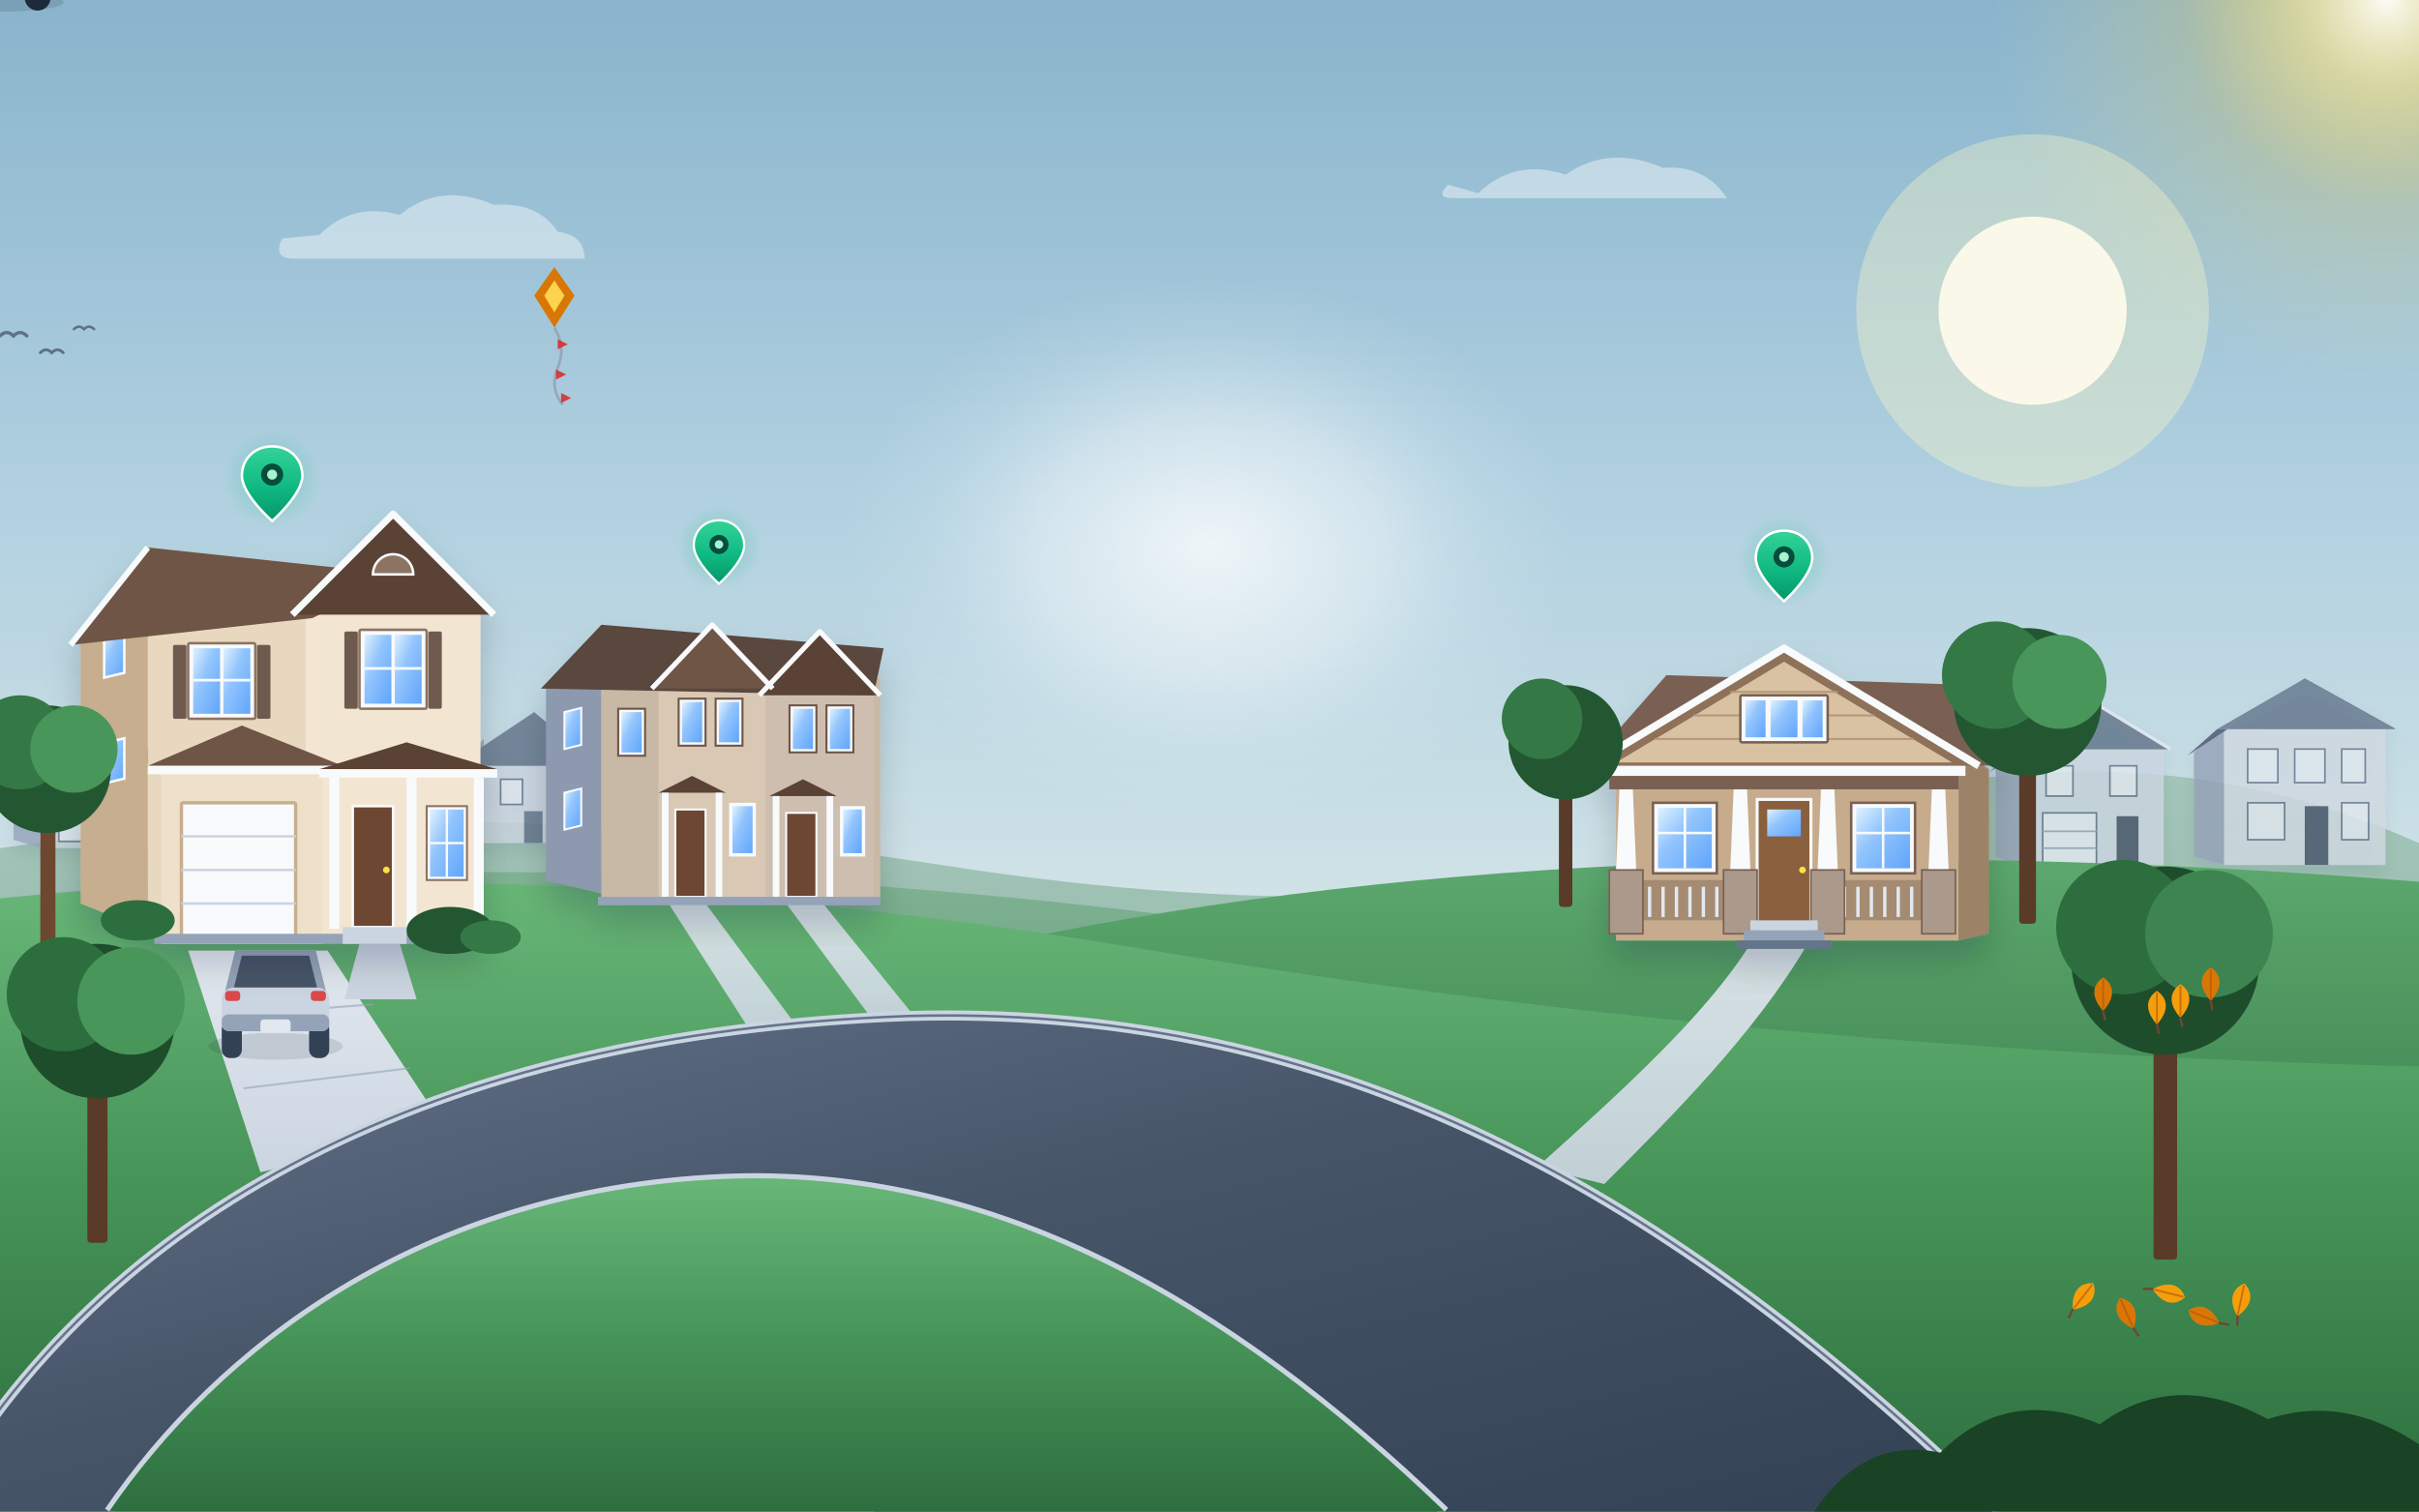
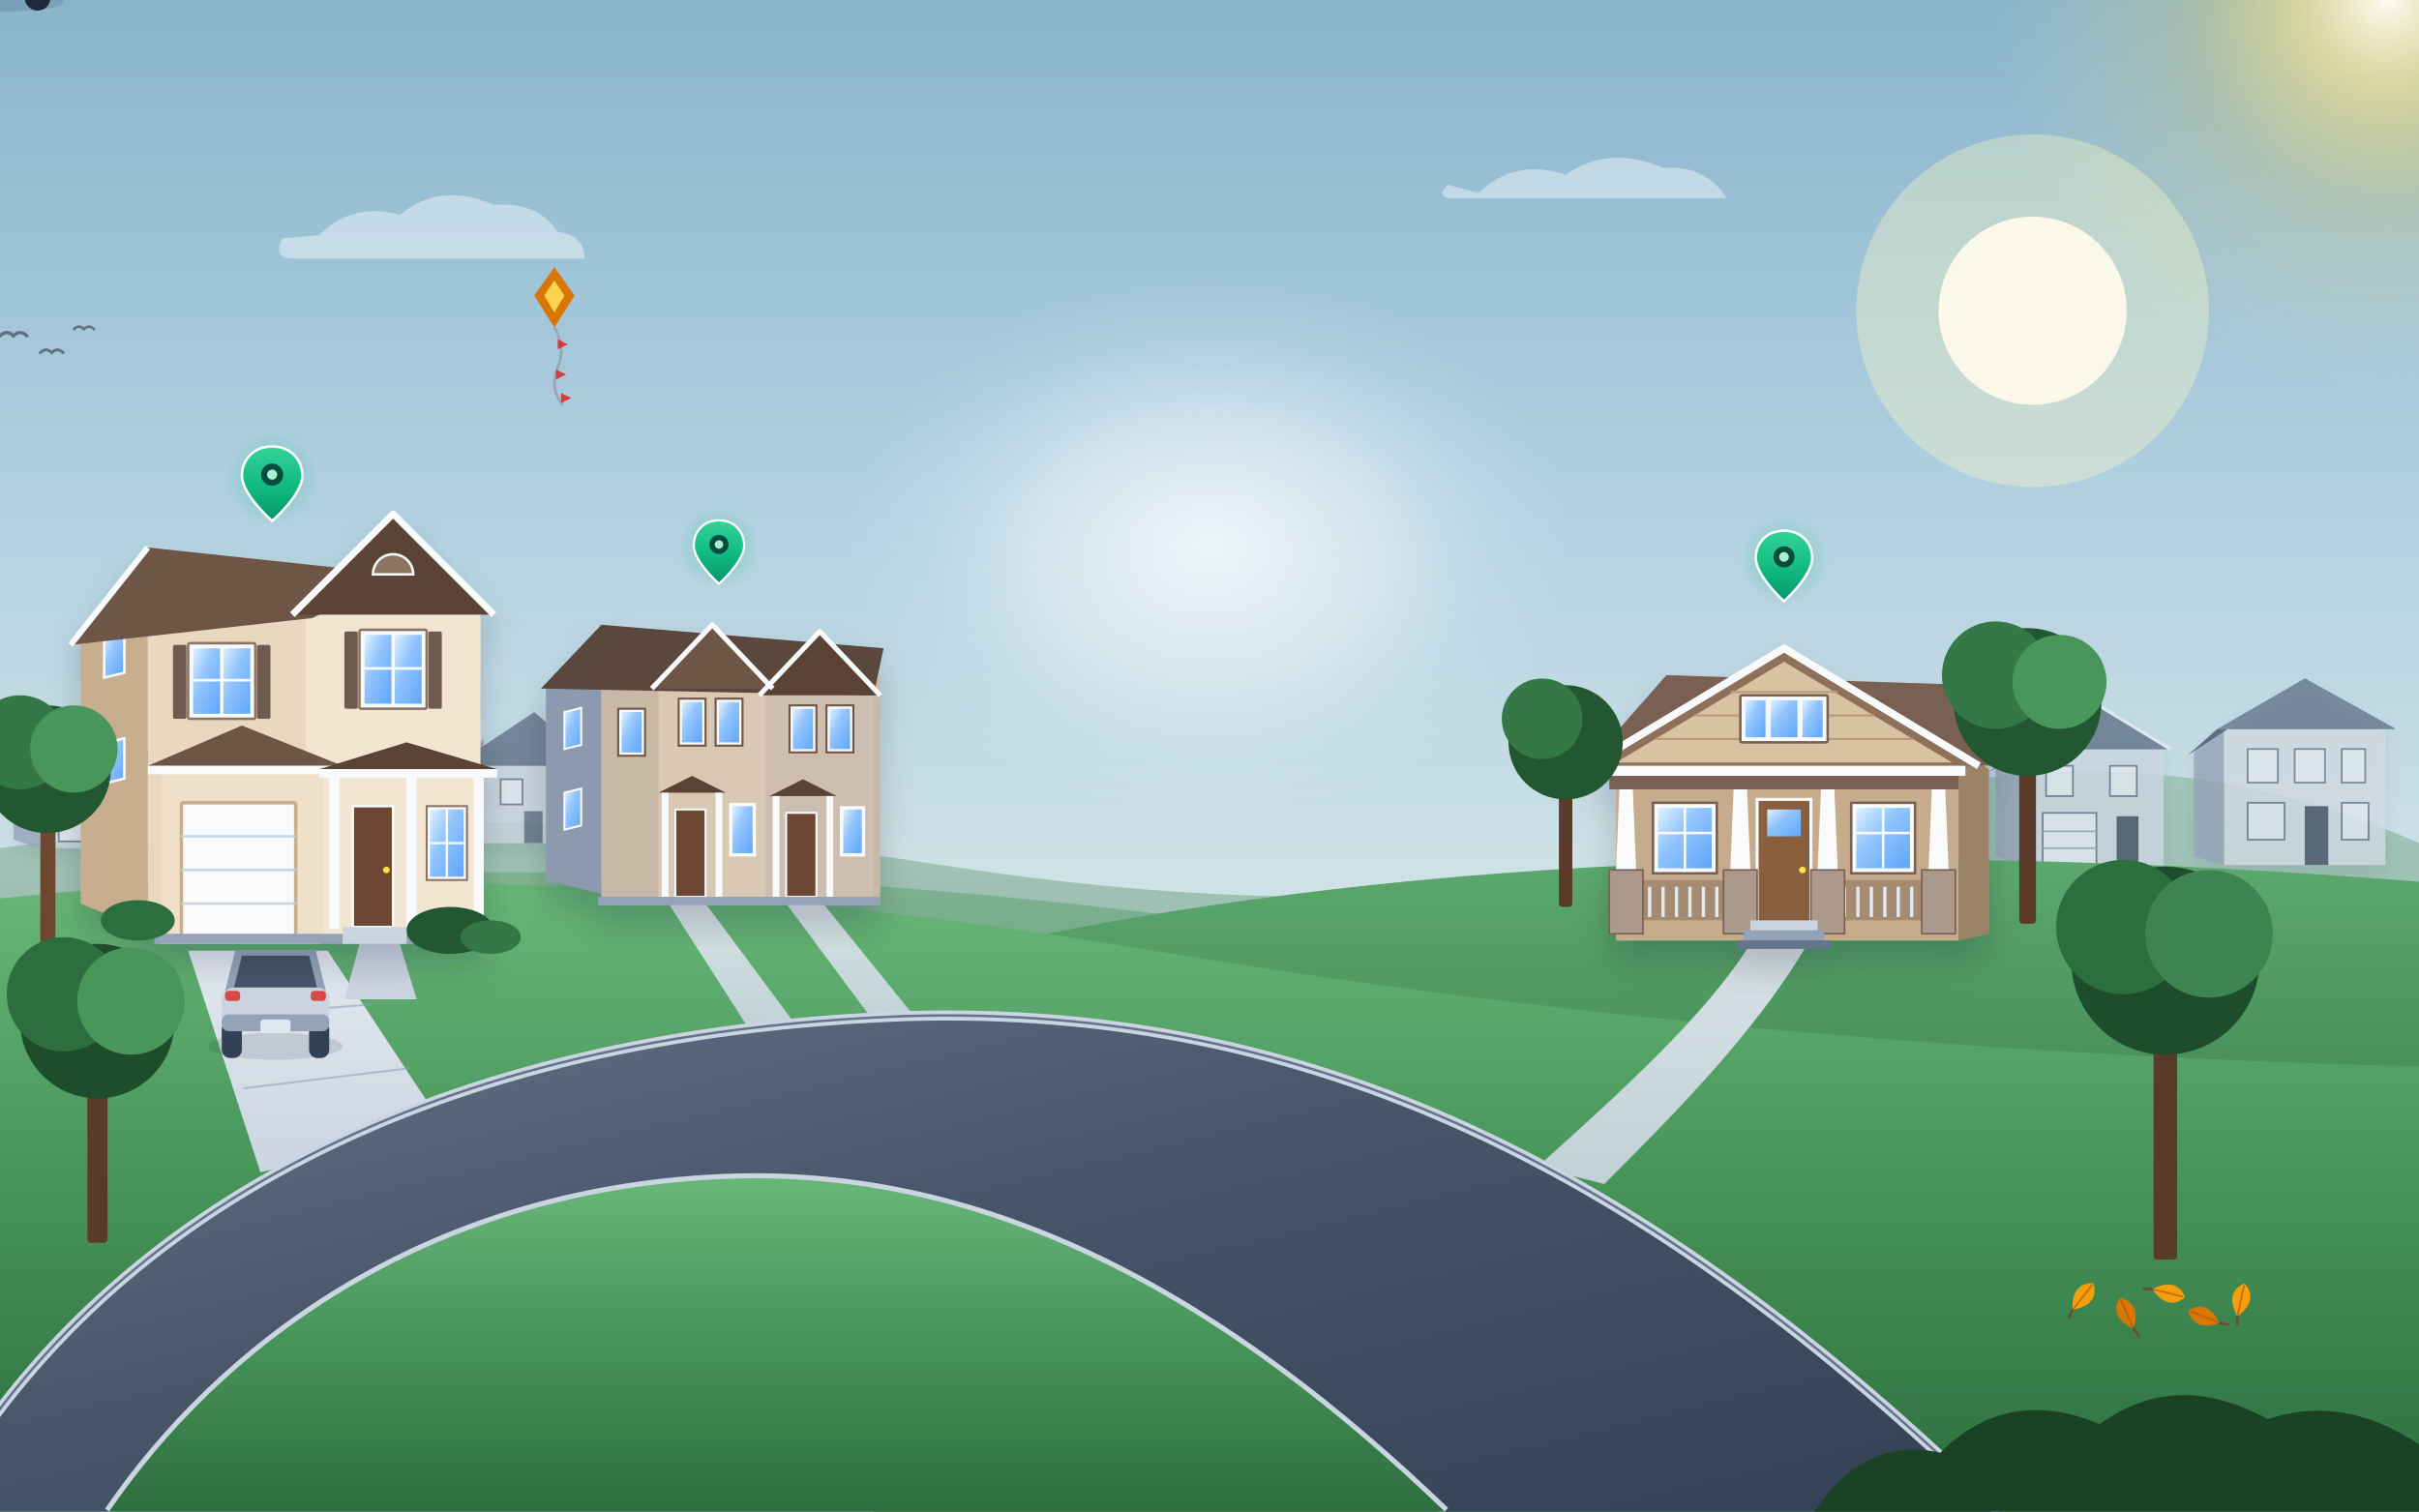
<svg xmlns="http://www.w3.org/2000/svg" id="proptallySceneSvg" viewBox="0 0 1440 900" width="100%" height="100%" preserveAspectRatio="xMidYMid slice" style="display:block;">
  <style>
    @keyframes ptCloudDrift { from { transform: translateX(-14px); } to { transform: translateX(14px); } }
    .cloud-drift-slow { animation: ptCloudDrift 46s ease-in-out infinite alternate; }

    @keyframes ptPinPulse { 0%, 100% { opacity: 1; } 50% { opacity: 0.68; } }
    .pin-anim-1 { animation: ptPinPulse 4.6s ease-in-out infinite; }
    .pin-anim-2 { animation: ptPinPulse 4.6s ease-in-out infinite 0.6s; }
    .pin-anim-3 { animation: ptPinPulse 4.6s ease-in-out infinite 1.2s; }

    /* The sun's bloom breathes very slowly; opacity only, because scaling a
       circle would move it away from its own centre. */
    @keyframes ptSunBreathe { 0%, 100% { opacity: 0.86; } 50% { opacity: 1; } }
    .sun-breathe { animation: ptSunBreathe 26s ease-in-out infinite; }

    /* A kite drifting and turning on the thermals. Origin pinned to its own centre:
       the kite sits inside a placement wrapper, so the default transform-origin
       would spin it around the viewBox corner instead. */
    @keyframes ptKite {
      0%, 100% { transform: translate(0, 0) rotate(-7deg); }
      30%      { transform: translate(16px, -12px) rotate(5deg); }
      60%      { transform: translate(-10px, -21px) rotate(-4deg); }
      80%      { transform: translate(-16px, -6px) rotate(6deg); }
    }
    .kite { animation: ptKite 27s ease-in-out infinite; transform-box: fill-box; transform-origin: 50% 50%; }

    /* Birds cross the whole sky once a minute and a half; no flapping, since at
       this size the silhouette is what reads. */
    @keyframes ptBirds { from { transform: translate(-90px, 0); } to { transform: translate(1560px, -20px); } }
    .bird-flock { animation: ptBirds 96s linear infinite; }

    /* Traffic on the road, in the near lane. Sampled from the asphalt's own outer
       kerb plus the lane offset, because eyeballed values drift off the road at the
       flanks where the curve is steepest. The 0% and 8% pair is a held pause at the
       left so pass-bys land minutes apart, not on a metronome. */
    @keyframes ptDrive {
      0%    { transform: translate(-60px, 1006px) rotate(-24deg); }
      8%    { transform: translate(-60px, 1006px) rotate(-24deg); }
      16%   { transform: translate(96px, 820px) rotate(-24deg); }
      28%   { transform: translate(252px, 729px) rotate(-20deg); }
      40%   { transform: translate(408px, 685px) rotate(-13deg); }
      52%   { transform: translate(564px, 672px) rotate(-2deg); }
      64%   { transform: translate(720px, 689px) rotate(6deg); }
      76%   { transform: translate(876px, 743px) rotate(15deg); }
      88%   { transform: translate(1032px, 837px) rotate(22deg); }
      100%  { transform: translate(1188px, 966px) rotate(26deg); }
    }
    .road-car { animation: ptDrive 50s linear infinite; }

-     /* One tree lets go of its leaves. Each leaf is its own element with its own
-        delay, so they come down one at a time; each stays where it lands for the
-        tail of its cycle, so the grass underneath gathers a pile and the wind
-        clears it again. Origin at each leaf's own centre, so the spin reads as
-        tumbling rather than as a swing around the viewBox corner. */
-     @keyframes ptLeafFall {
-       0%   { transform: translate(0px, 0px) rotate(-10deg); opacity: 0; }
-       3%   { transform: translate(-3px, 14px) rotate(14deg); opacity: 1; }
-       15%  { transform: translate(7px, 54px) rotate(104deg); opacity: 1; }
-       29%  { transform: translate(-8px, 96px) rotate(206deg); opacity: 1; }
-       45%  { transform: translate(6px, 140px) rotate(310deg); opacity: 1; }
-       58%  { transform: translate(-1px, 168px) rotate(392deg); opacity: 1; }
-       92%  { transform: translate(-1px, 168px) rotate(398deg); opacity: 1; }
-       100% { transform: translate(-1px, 168px) rotate(398deg); opacity: 0; }
-     }
-     .leaf { animation: ptLeafFall 46s linear infinite backwards; transform-box: fill-box; transform-origin: 50% 50%; }
- 
    /* CSS transforms on SVG elements default to rotating about the middle of the
       viewBox, which would slide these off their keyframes. Anchor them to the
       user-space origin so the translate values mean what they say. Safe for the
       road car because it is not inside a translated wrapper. */
    .bird-flock, .road-car { transform-box: view-box; transform-origin: 0 0; }

    @media (prefers-reduced-motion: reduce) {
      .cloud-drift-slow, .pin-anim-1, .pin-anim-2, .pin-anim-3,
      .sun-breathe, .kite, .bird-flock, .road-car { animation: none; }
-       /* The leaves stop rather than hang: the pile gathered on the grass is the
-          state that still says "autumn" without anything moving. */
-       .leaf { display: none; }
    }
  </style>
  <defs>
    <linearGradient id="skyGradient" x1="0%" y1="0%" x2="0%" y2="100%">
      <stop offset="0%" stop-color="#89B4CC" />
      <stop offset="32%" stop-color="#B0D0E0" />
      <stop offset="65%" stop-color="#D6E6E8" />
      <stop offset="100%" stop-color="#E8EFE6" />
    </linearGradient>
    <radialGradient id="sunBloom" cx="84%" cy="20%" r="38%">
      <stop offset="0%" stop-color="#FFFDF5" stop-opacity="0.98" />
      <stop offset="22%" stop-color="#FDE68A" stop-opacity="0.65" />
      <stop offset="52%" stop-color="#FCD34D" stop-opacity="0.22" />
      <stop offset="100%" stop-color="#FDE68A" stop-opacity="0" />
    </radialGradient>
    <radialGradient id="centerContrastHalo" cx="50%" cy="42%" r="32%">
      <stop offset="0%" stop-color="#FFFFFF" stop-opacity="0.78" />
      <stop offset="48%" stop-color="#F8FAFC" stop-opacity="0.45" />
      <stop offset="78%" stop-color="#E2F1F8" stop-opacity="0.15" />
      <stop offset="100%" stop-color="#E2F1F8" stop-opacity="0" />
    </radialGradient>
    <linearGradient id="distantRidgeGrad" x1="0%" y1="0%" x2="0%" y2="100%">
      <stop offset="0%" stop-color="#94BDA8" />
      <stop offset="100%" stop-color="#76A48D" />
    </linearGradient>
    <linearGradient id="midValleyGrad" x1="0%" y1="0%" x2="0%" y2="100%">
      <stop offset="0%" stop-color="#7BB08E" />
      <stop offset="100%" stop-color="#558E6B" />
    </linearGradient>
    <linearGradient id="lawnLeftGrad" x1="0%" y1="0%" x2="0%" y2="100%">
      <stop offset="0%" stop-color="#68B678" />
      <stop offset="45%" stop-color="#48965A" />
      <stop offset="100%" stop-color="#2D6E3E" />
    </linearGradient>
    <linearGradient id="lawnRightGrad" x1="0%" y1="0%" x2="0%" y2="100%">
      <stop offset="0%" stop-color="#5CA86E" />
      <stop offset="50%" stop-color="#3E8450" />
      <stop offset="100%" stop-color="#235732" />
    </linearGradient>
    <linearGradient id="asphaltGrad" x1="0%" y1="0%" x2="100%" y2="100%">
      <stop offset="0%" stop-color="#64748B" />
      <stop offset="45%" stop-color="#475569" />
      <stop offset="100%" stop-color="#334155" />
    </linearGradient>
    <linearGradient id="concreteGrad" x1="0%" y1="0%" x2="0%" y2="100%">
      <stop offset="0%" stop-color="#E2E8F0" />
      <stop offset="100%" stop-color="#CBD5E1" />
    </linearGradient>
    <linearGradient id="activeWindowGrad" x1="0%" y1="0%" x2="100%" y2="100%">
      <stop offset="0%" stop-color="#E0F2FE" />
      <stop offset="40%" stop-color="#93C5FD" />
      <stop offset="100%" stop-color="#60A5FA" />
    </linearGradient>
    <linearGradient id="pinBodyGrad" x1="0%" y1="0%" x2="0%" y2="100%">
      <stop offset="0%" stop-color="#34D399" />
      <stop offset="55%" stop-color="#10B981" />
      <stop offset="100%" stop-color="#059669" />
    </linearGradient>
    <radialGradient id="pinHaloGrad" cx="50%" cy="50%" r="50%">
      <stop offset="0%" stop-color="#34D399" stop-opacity="0.7" />
      <stop offset="55%" stop-color="#10B981" stop-opacity="0.25" />
      <stop offset="100%" stop-color="#10B981" stop-opacity="0" />
    </radialGradient>
    <filter id="activeHouseShadow" x="-10%" y="-10%" width="120%" height="125%">
      <feDropShadow dx="0" dy="12" stdDeviation="10" flood-color="#0F172A" flood-opacity="0.18" />
    </filter>
    <filter id="neutralHouseShadow" x="-5%" y="-5%" width="110%" height="115%">
      <feDropShadow dx="0" dy="5" stdDeviation="5" flood-color="#1E293B" flood-opacity="0.09" />
    </filter>
    <g id="leaf-shape">
      <path d="M0,-10 C6,-6 8,1 0,10 C-8,1 -6,-6 0,-10 Z" fill="currentColor" />
      <path d="M0,-9 L0,9" stroke="#B45309" stroke-width="1.1" opacity="0.65" />
      <path d="M0,10 L1,15" stroke="#6E4730" stroke-width="1.4" stroke-linecap="round" />
    </g>
  </defs>
  <rect width="1440" height="900" fill="url(#skyGradient)" />
  <circle class="sun-breathe" cx="1210" cy="185" r="310" fill="url(#sunBloom)" />
  <circle cx="1210" cy="185" r="105" fill="#FEF9C3" opacity="0.35" />
  <circle cx="1210" cy="185" r="56" fill="#FFFBEB" opacity="0.92" />
  <g class="cloud-drift-slow" fill="#FFFFFF" opacity="0.42">
    <path d="M190,140 Q210,120 238,128 Q262,108 294,122 Q320,120 332,138 Q348,140 348,154 L175,154 Q162,154 168,142 Z" />
    <path d="M880,115 Q902,94 932,104 Q958,86 990,100 Q1015,98 1028,118 L865,118 Q854,118 862,110 Z" />
  </g>
  <g transform="translate(330 176)">
    <g class="kite">
      <polygon points="0,-17 12,0 0,19 -12,0" fill="#D97706" />
      <polygon points="0,-9 6,0 0,10 -6,0" fill="#FCD34D" />
      <path d="M0,19 q7,12 2,24 q-5,12 3,22" fill="none" stroke="#94A3B8" stroke-width="1.6" opacity="0.9" />
      <polygon points="2,26 8,29 2,32" fill="#DC2626" opacity="0.85" />
      <polygon points="1,44 7,47 1,50" fill="#DC2626" opacity="0.85" />
      <polygon points="4,58 10,61 4,64" fill="#DC2626" opacity="0.85" />
    </g>
  </g>
  <g class="bird-flock" fill="none" stroke="#475569" stroke-width="2" stroke-linecap="round" opacity="0.75">
    <g transform="translate(0 200)">
      <path d="M0,0 q4,-4 8,0 q4,-4 8,0" />
    </g>
    <g transform="translate(24 210) scale(0.85)">
      <path d="M0,0 q4,-4 8,0 q4,-4 8,0" />
    </g>
    <g transform="translate(44 196) scale(0.75)">
      <path d="M0,0 q4,-4 8,0 q4,-4 8,0" />
    </g>
  </g>
  <path d="M0,505 Q260,468 560,515 T1060,492 T1440,502 L1440,650 L0,650 Z" fill="url(#distantRidgeGrad)" opacity="0.7" />
  <path d="M0,535 Q340,498 720,548 T1180,520 L1440,535 L1440,680 L0,680 Z" fill="url(#midValleyGrad)" opacity="0.85" />
  <g id="neutral-background-houses" filter="url(#neutralHouseShadow)">
    <g id="neutral-home-1" opacity="0.78">
      <polygon points="8,452 24,435 24,505 8,500" fill="#94A3B8" />
      <rect x="24" y="452" width="68" height="53" fill="#CBD5E1" />
      <polygon points="4,454 24,433 96,454" fill="#64748B" />
      <polygon points="20,454 58,420 96,454" fill="#475569" />
      <rect x="35" y="463" width="14" height="16" fill="#E2E8F0" stroke="#64748B" stroke-width="1" />
      <rect x="65" y="463" width="14" height="16" fill="#E2E8F0" stroke="#64748B" stroke-width="1" />
      <rect x="35" y="485" width="14" height="16" fill="#E2E8F0" stroke="#64748B" stroke-width="1" />
      <rect x="66" y="484" width="12" height="21" fill="#64748B" />
    </g>
    <g id="neutral-home-2" opacity="0.82">
      <polygon points="274,454 288,440 288,502 274,498" fill="#94A3B8" />
      <rect x="288" y="454" width="64" height="48" fill="#CBD5E1" />
      <polygon points="270,456 318,424 356,456" fill="#64748B" />
      <rect x="298" y="464" width="13" height="15" fill="#E2E8F0" stroke="#64748B" stroke-width="1" />
      <rect x="326" y="464" width="13" height="15" fill="#E2E8F0" stroke="#64748B" stroke-width="1" />
      <rect x="312" y="483" width="11" height="19" fill="#64748B" />
    </g>
    <g id="neutral-home-6" opacity="0.82">
      <polygon points="1188,458 1204,444 1204,516 1188,510" fill="#94A3B8" />
      <rect x="1204" y="444" width="84" height="72" fill="#CBD5E1" />
      <polygon points="1184,460 1246,418 1292,446 1200,446" fill="#475569" />
      <polygon points="1200,446 1246,418 1292,446" fill="#64748B" />
      <polyline points="1200,446 1246,418 1292,446" fill="none" stroke="#E2E8F0" stroke-width="2" />
      <rect x="1218" y="456" width="16" height="18" fill="#E2E8F0" stroke="#64748B" stroke-width="1" />
      <rect x="1256" y="456" width="16" height="18" fill="#E2E8F0" stroke="#64748B" stroke-width="1" />
      <rect x="1216" y="484" width="32" height="32" fill="#E2E8F0" stroke="#64748B" stroke-width="1" />
      <line x1="1216" y1="495" x2="1248" y2="495" stroke="#94A3B8" stroke-width="1" />
      <line x1="1216" y1="505" x2="1248" y2="505" stroke="#94A3B8" stroke-width="1" />
      <rect x="1260" y="486" width="13" height="30" fill="#475569" />
    </g>
    <g id="neutral-home-7" opacity="0.80">
      <polygon points="1306,448 1324,432 1324,515 1306,510" fill="#94A3B8" />
      <rect x="1324" y="432" width="96" height="83" fill="#D1D9E2" />
      <polygon points="1302,450 1372,404 1426,434 1320,434" fill="#475569" />
      <polygon points="1320,434 1372,404 1426,434" fill="#64748B" />
      <rect x="1338" y="446" width="18" height="20" fill="#E2E8F0" stroke="#64748B" stroke-width="1" />
      <rect x="1366" y="446" width="18" height="20" fill="#E2E8F0" stroke="#64748B" stroke-width="1" />
      <rect x="1394" y="446" width="14" height="20" fill="#E2E8F0" stroke="#64748B" stroke-width="1" />
      <rect x="1338" y="478" width="22" height="22" fill="#E2E8F0" stroke="#64748B" stroke-width="1" />
      <rect x="1372" y="480" width="14" height="35" fill="#475569" />
      <rect x="1394" y="478" width="16" height="22" fill="#E2E8F0" stroke="#64748B" stroke-width="1" />
    </g>
  </g>
  <g fill="#CBD5E1" opacity="0.45">
    <polygon points="1220,516 1246,516 1265,565 1235,565" />
  </g>
  <path d="M580,565 Q940,485 1440,525 L1440,900 L520,900 Z" fill="url(#lawnRightGrad)" />
  <path d="M0,535 Q320,505 680,565 T1440,635 L1440,900 L0,900 Z" fill="url(#lawnLeftGrad)" />
  <g id="active-driveways">
    <path d="M112,566 L195,566 L265,672 L155,698 Z" fill="url(#concreteGrad)" />
    <path d="M214,562 L238,562 L248,595 L205,595 Z" fill="#CBD5E1" />
    <line x1="132" y1="605" x2="222" y2="598" stroke="#94A3B8" stroke-width="1.2" opacity="0.6" />
    <line x1="145" y1="648" x2="244" y2="636" stroke="#94A3B8" stroke-width="1.2" opacity="0.6" />
    <path d="M398,538 L420,538 L475,612 L448,616 Z" fill="url(#concreteGrad)" opacity="0.9" />
    <path d="M468,538 L490,538 L545,606 L520,608 Z" fill="url(#concreteGrad)" opacity="0.9" />
    <path d="M1042,562 L1076,562 C1045,615 995,665 955,705 L915,695 C965,650 1015,605 1042,562 Z" fill="url(#concreteGrad)" opacity="0.92" />
  </g>
  <g id="driveway-car" transform="translate(164 620)">
    <ellipse cx="0" cy="3" rx="40" ry="8" fill="#0F172A" opacity="0.12" />
    <rect x="-32" y="-12" width="12" height="22" rx="5" fill="#334155" />
    <rect x="20" y="-12" width="12" height="22" rx="5" fill="#334155" />
    <polygon points="-30,-30 -24,-54 24,-54 30,-30" fill="#94A3B8" />
    <polygon points="-25,-31 -20,-51 20,-51 25,-31" fill="#475569" />
    <rect x="-32" y="-32" width="64" height="26" rx="7" fill="#CBD5E1" />
    <rect x="-32" y="-16" width="64" height="10" rx="4" fill="#94A3B8" />
    <rect x="-9" y="-13" width="18" height="8" rx="2" fill="#E2E8F0" />
    <rect x="-30" y="-30" width="9" height="6" rx="2" fill="#DC2626" opacity="0.8" />
    <rect x="21" y="-30" width="9" height="6" rx="2" fill="#DC2626" opacity="0.8" />
  </g>
  <path d="M-40,900 C60,720 260,615 540,605 C780,598 980,695 1190,900 L860,900 C730,775 590,695 430,702 C250,710 130,805 65,900 Z" fill="url(#asphaltGrad)" />
  <path d="M-40,900 C60,720 260,615 540,605 C780,598 980,695 1190,900" fill="none" stroke="#CBD5E1" stroke-width="6" />
  <path d="M-40,900 C60,720 260,615 540,605 C780,598 980,695 1190,900" fill="none" stroke="#64748B" stroke-width="1.5" />
  <path d="M65,900 C130,805 250,710 430,702 C590,695 730,775 860,900" fill="none" stroke="#CBD5E1" stroke-width="6" />
  <path d="M65,900 C130,805 250,710 430,702 C590,695 730,775 860,900 Z" fill="url(#lawnLeftGrad)" />
  <g class="road-car">
    <g transform="scale(1.4)">
      <ellipse cx="0" cy="1" rx="27" ry="4" fill="#0F172A" opacity="0.13" />
      <rect x="-27" y="-16" width="54" height="15" rx="5" fill="#64748B" />
      <polygon points="-14,-16 -9,-27 8,-27 15,-16" fill="#94A3B8" />
      <polygon points="-11,-17 -7,-25 5,-25 11,-17" fill="#334155" />
      <rect x="23" y="-12" width="5" height="5" rx="1.5" fill="#FDE047" opacity="0.9" />
      <circle cx="-16" cy="-1" r="5.5" fill="#1E293B" />
      <circle cx="16" cy="-1" r="5.5" fill="#1E293B" />
    </g>
  </g>
  <g id="highlighted-property-1-sfh" filter="url(#activeHouseShadow)">
    <polygon points="48,382 88,332 88,554 48,538" fill="#C6AE8E" />
    <polygon points="62,379.5 74,376.6 74,400.6 62,403.5" fill="url(#activeWindowGrad)" stroke="#F8FAFC" stroke-width="1.5" />
    <polygon points="62,442.5 74,439.6 74,463.6 62,466.5" fill="url(#activeWindowGrad)" stroke="#F8FAFC" stroke-width="1.5" />
    <rect x="88" y="362" width="188" height="196" fill="#E8D8C0" />
    <polygon points="182,362 234,312 286,362 286,558 182,558" fill="#F2E5D2" />
    <rect x="96" y="456" width="96" height="106" fill="#EFE0CA" />
    <polygon points="88,456 144,432 204,456" fill="#6E5444" />
    <rect x="88" y="456" width="116" height="5" fill="#F8FAFC" />
    <polygon points="42,384 88,326 238,342 186,368" fill="#6E5444" />
    <polygon points="174,366 234,306 294,366" fill="#5A4234" />
    <polyline points="174,366 234,306 294,366" fill="none" stroke="#F8FAFC" stroke-width="4" stroke-linejoin="round" />
    <polyline points="42,384 88,326" fill="none" stroke="#F8FAFC" stroke-width="3.5" />
    <path d="M222,342 A12,12 0 0,1 246,342 Z" fill="#8C7362" stroke="#F8FAFC" stroke-width="1.5" />
    <rect x="103" y="384" width="8" height="44" fill="#6E5A4F" rx="1" />
    <rect x="153" y="384" width="8" height="44" fill="#6E5A4F" rx="1" />
    <rect x="112" y="383" width="40" height="45" fill="#F8FAFC" stroke="#8C7362" stroke-width="1.5" rx="1" />
    <rect x="115" y="386" width="16" height="39" fill="url(#activeWindowGrad)" />
    <rect x="133" y="386" width="16" height="39" fill="url(#activeWindowGrad)" />
    <line x1="115" y1="405" x2="149" y2="405" stroke="#F8FAFC" stroke-width="1.6" />
    <rect x="205" y="376" width="8" height="46" fill="#6E5A4F" rx="1" />
    <rect x="255" y="376" width="8" height="46" fill="#6E5A4F" rx="1" />
    <rect x="214" y="375" width="40" height="47" fill="#F8FAFC" stroke="#8C7362" stroke-width="1.5" rx="1" />
    <rect x="217" y="378" width="16" height="41" fill="url(#activeWindowGrad)" />
    <rect x="235" y="378" width="16" height="41" fill="url(#activeWindowGrad)" />
    <line x1="217" y1="398" x2="251" y2="398" stroke="#F8FAFC" stroke-width="1.6" />
    <rect x="108" y="478" width="68" height="82" fill="#F8FAFC" stroke="#C6AE8E" stroke-width="2" rx="1" />
    <line x1="108" y1="498" x2="176" y2="498" stroke="#CBD5E1" stroke-width="1.5" />
    <line x1="108" y1="518" x2="176" y2="518" stroke="#CBD5E1" stroke-width="1.5" />
    <line x1="108" y1="538" x2="176" y2="538" stroke="#CBD5E1" stroke-width="1.5" />
    <polygon points="190,458 242,442 296,458" fill="#5A4234" />
    <rect x="190" y="458" width="106" height="5" fill="#F8FAFC" />
    <rect x="196" y="463" width="6" height="90" fill="#F8FAFC" />
    <rect x="242" y="463" width="6" height="90" fill="#F8FAFC" />
    <rect x="282" y="463" width="6" height="90" fill="#F8FAFC" />
    <rect x="210" y="480" width="24" height="72" fill="#6E4730" stroke="#F8FAFC" stroke-width="1.5" />
    <circle cx="230" cy="518" r="2" fill="#FDE047" />
    <rect x="254" y="480" width="24" height="44" fill="#F8FAFC" stroke="#8C7362" stroke-width="1.2" />
    <rect x="256" y="482" width="20" height="40" fill="url(#activeWindowGrad)" />
    <line x1="266" y1="482" x2="266" y2="522" stroke="#F8FAFC" stroke-width="1.4" />
    <line x1="256" y1="502" x2="276" y2="502" stroke="#F8FAFC" stroke-width="1.4" />
    <rect x="92" y="556" width="196" height="6" fill="#94A3B8" />
    <rect x="204" y="552" width="38" height="10" fill="#CBD5E1" />
  </g>
  <g id="highlighted-property-2-townhomes" filter="url(#activeHouseShadow)">
    <polygon points="325,408 358,376 358,532 325,524" fill="#8D99AE" />
    <polygon points="336,424 346,421.5 346,443.5 336,446" fill="url(#activeWindowGrad)" stroke="#F8FAFC" stroke-width="1.2" />
    <polygon points="336,472 346,469.5 346,491.5 336,494" fill="url(#activeWindowGrad)" stroke="#F8FAFC" stroke-width="1.2" />
    <rect x="358" y="404" width="166" height="132" fill="#C8B8A6" />
    <polygon points="392,408 424,376 456,408 456,536 392,536" fill="#D8C8B4" />
    <polygon points="456,412 488,380 520,412 520,536 456,536" fill="#CEBEB0" />
    <polygon points="322,410 358,372 526,386 520,414" fill="#5A463C" />
    <polygon points="388,410 424,372 460,410" fill="#6E5444" />
    <polygon points="452,414 488,376 524,414" fill="#5A4234" />
    <polyline points="388,410 424,372 460,410" fill="none" stroke="#F8FAFC" stroke-width="3" stroke-linejoin="round" />
    <polyline points="452,414 488,376 524,414" fill="none" stroke="#F8FAFC" stroke-width="3" stroke-linejoin="round" />
    <rect x="368" y="422" width="16" height="28" fill="#F8FAFC" stroke="#6E5444" stroke-width="1.2" />
    <rect x="370" y="424" width="12" height="24" fill="url(#activeWindowGrad)" />
    <rect x="404" y="416" width="16" height="28" fill="#F8FAFC" stroke="#6E5444" stroke-width="1.2" />
    <rect x="406" y="418" width="12" height="24" fill="url(#activeWindowGrad)" />
    <rect x="426" y="416" width="16" height="28" fill="#F8FAFC" stroke="#6E5444" stroke-width="1.2" />
    <rect x="428" y="418" width="12" height="24" fill="url(#activeWindowGrad)" />
    <rect x="470" y="420" width="16" height="28" fill="#F8FAFC" stroke="#6E5444" stroke-width="1.2" />
    <rect x="472" y="422" width="12" height="24" fill="url(#activeWindowGrad)" />
    <rect x="492" y="420" width="16" height="28" fill="#F8FAFC" stroke="#6E5444" stroke-width="1.2" />
    <rect x="494" y="422" width="12" height="24" fill="url(#activeWindowGrad)" />
    <polygon points="392,472 412,462 432,472" fill="#5A4234" />
    <rect x="394" y="472" width="4" height="62" fill="#F8FAFC" />
    <rect x="426" y="472" width="4" height="62" fill="#F8FAFC" />
    <rect x="402" y="482" width="18" height="52" fill="#6E4730" stroke="#F8FAFC" stroke-width="1.2" />
    <rect x="434" y="478" width="16" height="32" fill="#F8FAFC" />
    <rect x="436" y="480" width="12" height="28" fill="url(#activeWindowGrad)" />
    <polygon points="458,474 478,464 498,474" fill="#5A4234" />
    <rect x="460" y="474" width="4" height="60" fill="#F8FAFC" />
    <rect x="492" y="474" width="4" height="60" fill="#F8FAFC" />
    <rect x="468" y="484" width="18" height="50" fill="#6E4730" stroke="#F8FAFC" stroke-width="1.2" />
    <rect x="500" y="480" width="15" height="30" fill="#F8FAFC" />
    <rect x="502" y="482" width="11" height="26" fill="url(#activeWindowGrad)" />
    <rect x="356" y="534" width="168" height="5" fill="#94A3B8" />
  </g>
  <g id="highlighted-property-3-craftsman" filter="url(#activeHouseShadow)">
    <rect x="962" y="446" width="204" height="114" fill="#C6AC8D" />
    <polygon points="1166,446 1184,458 1184,556 1166,560" fill="#9C8367" />
    <polygon points="948,452 992,402 1178,408 1192,456" fill="#7A6152" />
    <polygon points="946,456 1062,386 1178,456" fill="#8E7159" />
    <polygon points="962,454 1062,394 1162,454" fill="#D8C2A2" />
    <line x1="985" y1="440" x2="1139" y2="440" stroke="#B49A7A" stroke-width="1.2" />
    <line x1="1008" y1="426" x2="1116" y2="426" stroke="#B49A7A" stroke-width="1.2" />
    <line x1="1030" y1="412" x2="1094" y2="412" stroke="#B49A7A" stroke-width="1.2" />
    <polyline points="946,456 1062,386 1178,456" fill="none" stroke="#F8FAFC" stroke-width="4.5" stroke-linejoin="round" />
    <rect x="1036" y="414" width="52" height="28" fill="#F8FAFC" stroke="#7A6152" stroke-width="1.5" rx="1" />
    <rect x="1039" y="417" width="12" height="22" fill="url(#activeWindowGrad)" />
    <rect x="1054" y="417" width="16" height="22" fill="url(#activeWindowGrad)" />
    <rect x="1073" y="417" width="12" height="22" fill="url(#activeWindowGrad)" />
    <rect x="954" y="456" width="216" height="6" fill="#F8FAFC" />
    <rect x="958" y="462" width="208" height="8" fill="#7A6152" />
    <rect x="984" y="478" width="38" height="42" fill="#F8FAFC" stroke="#7A6152" stroke-width="1.5" />
    <rect x="987" y="481" width="32" height="36" fill="url(#activeWindowGrad)" />
    <line x1="1003" y1="481" x2="1003" y2="517" stroke="#F8FAFC" stroke-width="1.5" />
    <line x1="987" y1="496" x2="1019" y2="496" stroke="#F8FAFC" stroke-width="1.5" />
    <rect x="1102" y="478" width="38" height="42" fill="#F8FAFC" stroke="#7A6152" stroke-width="1.5" />
    <rect x="1105" y="481" width="32" height="36" fill="url(#activeWindowGrad)" />
    <line x1="1121" y1="481" x2="1121" y2="517" stroke="#F8FAFC" stroke-width="1.5" />
    <line x1="1105" y1="496" x2="1137" y2="496" stroke="#F8FAFC" stroke-width="1.5" />
    <rect x="1046" y="476" width="32" height="76" fill="#8A5F3C" stroke="#F8FAFC" stroke-width="1.8" />
    <rect x="1052" y="482" width="20" height="16" fill="url(#activeWindowGrad)" />
    <circle cx="1073" cy="518" r="2" fill="#FDE047" />
    <rect x="974" y="524" width="62" height="24" fill="#A48B72" />
    <g stroke="#E2E8F0" stroke-width="2">
      <line x1="982" y1="528" x2="982" y2="546" />
      <line x1="990" y1="528" x2="990" y2="546" />
      <line x1="998" y1="528" x2="998" y2="546" />
      <line x1="1006" y1="528" x2="1006" y2="546" />
      <line x1="1014" y1="528" x2="1014" y2="546" />
      <line x1="1022" y1="528" x2="1022" y2="546" />
    </g>
    <rect x="1088" y="524" width="62" height="24" fill="#A48B72" />
    <g stroke="#E2E8F0" stroke-width="2">
      <line x1="1098" y1="528" x2="1098" y2="546" />
      <line x1="1106" y1="528" x2="1106" y2="546" />
      <line x1="1114" y1="528" x2="1114" y2="546" />
      <line x1="1122" y1="528" x2="1122" y2="546" />
      <line x1="1130" y1="528" x2="1130" y2="546" />
      <line x1="1138" y1="528" x2="1138" y2="546" />
    </g>
    <polygon points="964,470 972,470 974,518 962,518" fill="#F8FAFC" />
    <rect x="958" y="518" width="20" height="38" fill="#AB9A8B" stroke="#7A6152" stroke-width="1" />
    <polygon points="1032,470 1040,470 1042,518 1030,518" fill="#F8FAFC" />
    <rect x="1026" y="518" width="20" height="38" fill="#AB9A8B" stroke="#7A6152" stroke-width="1" />
    <polygon points="1084,470 1092,470 1094,518 1082,518" fill="#F8FAFC" />
    <rect x="1078" y="518" width="20" height="38" fill="#AB9A8B" stroke="#7A6152" stroke-width="1" />
    <polygon points="1150,470 1158,470 1160,518 1148,518" fill="#F8FAFC" />
    <rect x="1144" y="518" width="20" height="38" fill="#AB9A8B" stroke="#7A6152" stroke-width="1" />
    <rect x="1042" y="548" width="40" height="6" fill="#CBD5E1" />
    <rect x="1038" y="554" width="48" height="6" fill="#94A3B8" />
    <rect x="1034" y="560" width="56" height="5" fill="#64748B" />
  </g>
  <g id="suburban-trees-and-shrubs">
    <rect x="24" y="485" width="9" height="82" fill="#6E4730" rx="2" />
    <circle cx="28" cy="458" r="38" fill="#235732" />
    <circle cx="12" cy="442" r="28" fill="#347846" />
    <circle cx="44" cy="446" r="26" fill="#48965A" />
    <ellipse cx="82" cy="548" rx="22" ry="12" fill="#2D6E3E" />
    <ellipse cx="268" cy="554" rx="26" ry="14" fill="#235732" />
    <ellipse cx="292" cy="558" rx="18" ry="10" fill="#347846" />
    <rect x="928" y="468" width="8" height="72" fill="#5A3A28" rx="2" />
    <circle cx="932" cy="442" r="34" fill="#235732" />
    <circle cx="918" cy="428" r="24" fill="#347846" />
    <rect x="1202" y="455" width="10" height="95" fill="#5A3A28" rx="2" />
    <circle cx="1207" cy="418" r="44" fill="#235732" />
    <circle cx="1188" cy="402" r="32" fill="#347846" />
    <circle cx="1226" cy="406" r="28" fill="#48965A" />
    <rect x="52" y="645" width="12" height="95" fill="#5A3A28" rx="2" />
    <circle cx="58" cy="608" r="46" fill="#1E4D2B" />
    <circle cx="38" cy="592" r="34" fill="#2D6E3E" />
    <circle cx="78" cy="596" r="32" fill="#48965A" />
    <rect x="1282" y="625" width="14" height="125" fill="#5A3A28" rx="2" />
    <circle cx="1289" cy="572" r="56" fill="#1E4D2B" />
    <circle cx="1264" cy="552" r="40" fill="#2D6E3E" />
    <circle cx="1315" cy="556" r="38" fill="#3E8450" />
    <path d="M1080,900 Q1110,855 1155,865 Q1195,825 1250,848 Q1295,815 1350,845 Q1395,830 1440,860 L1440,900 Z" fill="#1A4225" />
  </g>
-   <g id="falling-leaves">
-     <g transform="translate(1252 592)">
-       <g class="leaf" style="animation-delay:-4s;color:#D97706">
-         <use href="#leaf-shape" />
-       </g>
-     </g>
-     <g transform="translate(1284 600)">
-       <g class="leaf" style="animation-delay:-15s;color:#F59E0B">
-         <use href="#leaf-shape" />
-       </g>
-     </g>
-     <g transform="translate(1316 586)">
-       <g class="leaf" style="animation-delay:-26s;color:#D97706">
-         <use href="#leaf-shape" />
-       </g>
-     </g>
-     <g transform="translate(1298 596)">
-       <g class="leaf" style="animation-delay:-37s;color:#F59E0B">
-         <use href="#leaf-shape" />
-       </g>
-     </g>
+   <g id="fallen-leaves">
    <g transform="translate(1240 772) rotate(38)" style="color:#F59E0B">
      <use href="#leaf-shape" />
    </g>
    <g transform="translate(1266 782) rotate(-24)" style="color:#D97706">
      <use href="#leaf-shape" />
    </g>
    <g transform="translate(1291 770) rotate(104)" style="color:#F59E0B">
      <use href="#leaf-shape" />
    </g>
    <g transform="translate(1312 784) rotate(-68)" style="color:#D97706">
      <use href="#leaf-shape" />
    </g>
    <g transform="translate(1334 774) rotate(12)" style="color:#F59E0B">
      <use href="#leaf-shape" />
    </g>
  </g>
  <g id="telemetry-badges-group">
    <g class="pin-anim-1" transform="translate(162, 285) scale(0.6)">
      <circle cx="0" cy="0" r="48" fill="url(#pinHaloGrad)" opacity="0.65" />
      <path d="M0,-32 C-18,-32 -30,-19 -30,-3 C-30,16 0,42 0,42 C0,42 30,16 30,-3 C30,-19 18,-32 0,-32 Z" fill="url(#pinBodyGrad)" stroke="#FFFFFF" stroke-width="2.5" />
      <circle cx="0" cy="-4" r="11" fill="#064E3B" />
      <circle cx="0" cy="-4" r="5" fill="#A7F3D0" />
    </g>
    <g class="pin-anim-2" transform="translate(428, 326) scale(0.6)">
      <circle cx="0" cy="0" r="42" fill="url(#pinHaloGrad)" opacity="0.65" />
      <path d="M0,-27 C-15,-27 -25,-16 -25,-2 C-25,14 0,36 0,36 C0,36 25,14 25,-2 C25,-16 15,-27 0,-27 Z" fill="url(#pinBodyGrad)" stroke="#FFFFFF" stroke-width="2.2" />
      <circle cx="0" cy="-3" r="9.5" fill="#064E3B" />
      <circle cx="0" cy="-3" r="4.2" fill="#A7F3D0" />
    </g>
    <g class="pin-anim-3" transform="translate(1062, 334) scale(0.6)">
      <circle cx="0" cy="0" r="46" fill="url(#pinHaloGrad)" opacity="0.65" />
      <path d="M0,-30 C-17,-30 -28,-18 -28,-3 C-28,15 0,40 0,40 C0,40 28,15 28,-3 C28,-18 17,-30 0,-30 Z" fill="url(#pinBodyGrad)" stroke="#FFFFFF" stroke-width="2.5" />
      <circle cx="0" cy="-4" r="10.5" fill="#064E3B" />
      <circle cx="0" cy="-4" r="4.8" fill="#A7F3D0" />
    </g>
  </g>
  <ellipse cx="720" cy="365" rx="340" ry="250" fill="url(#centerContrastHalo)" />
</svg>
